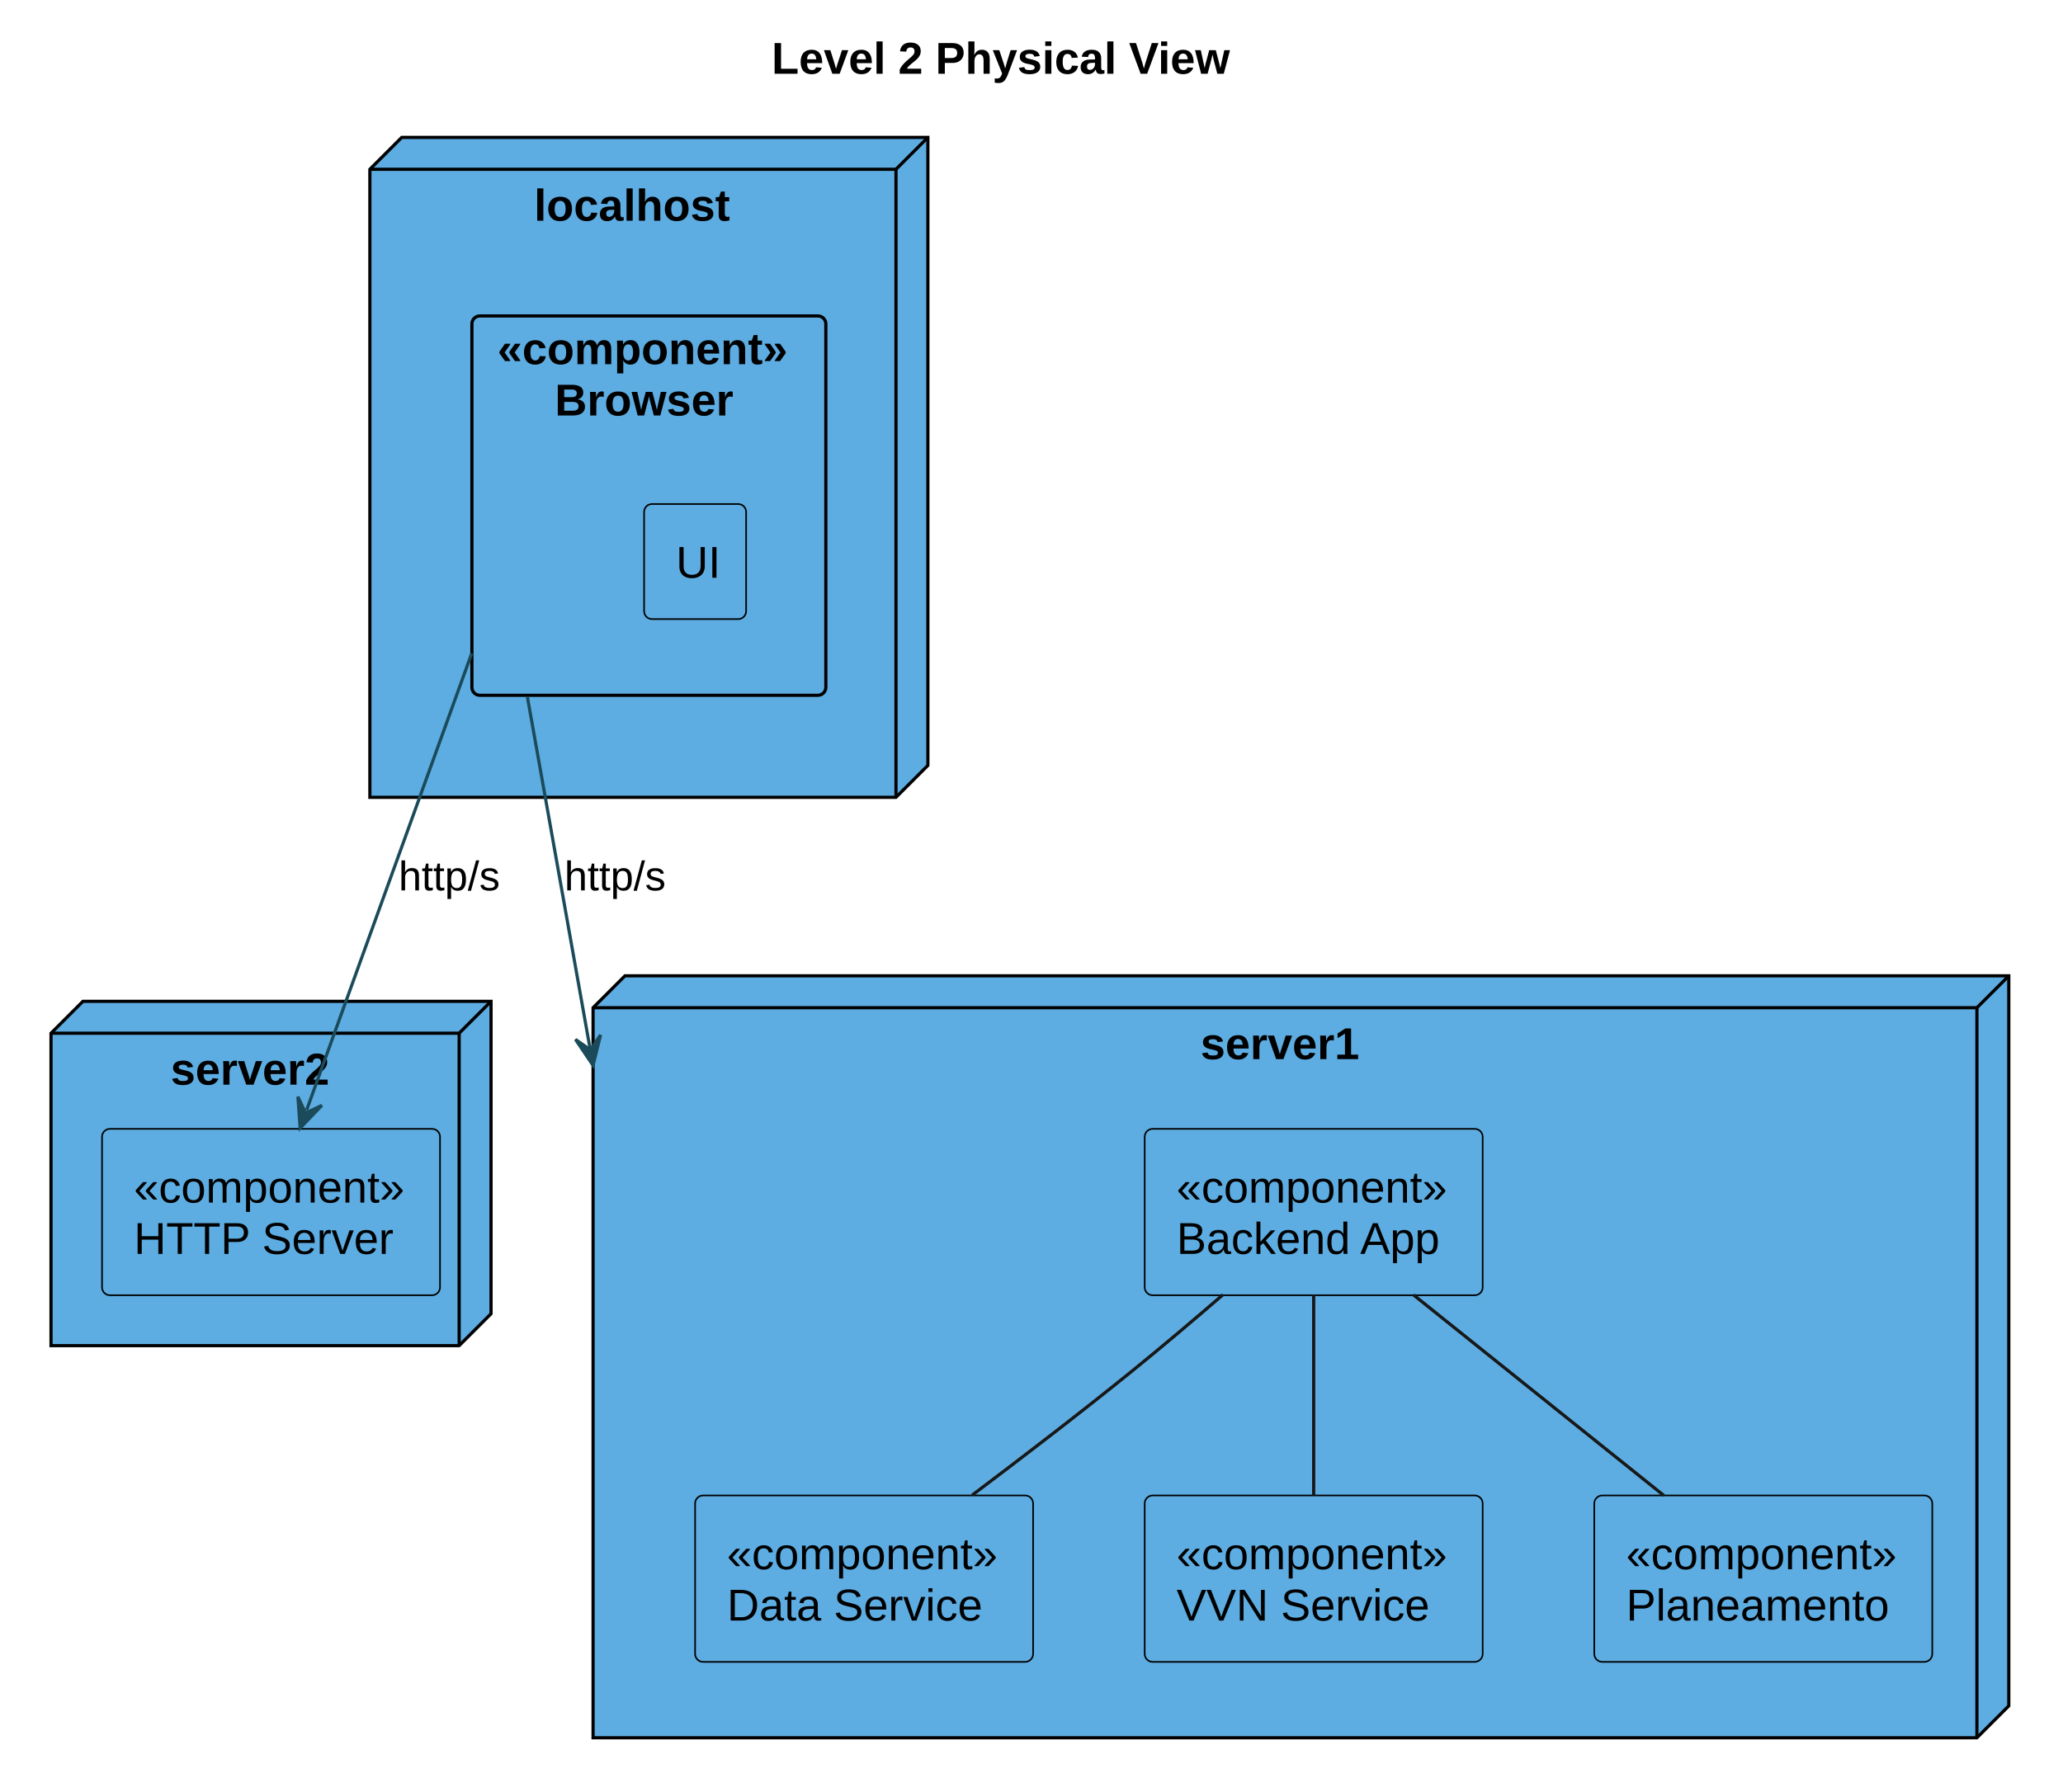
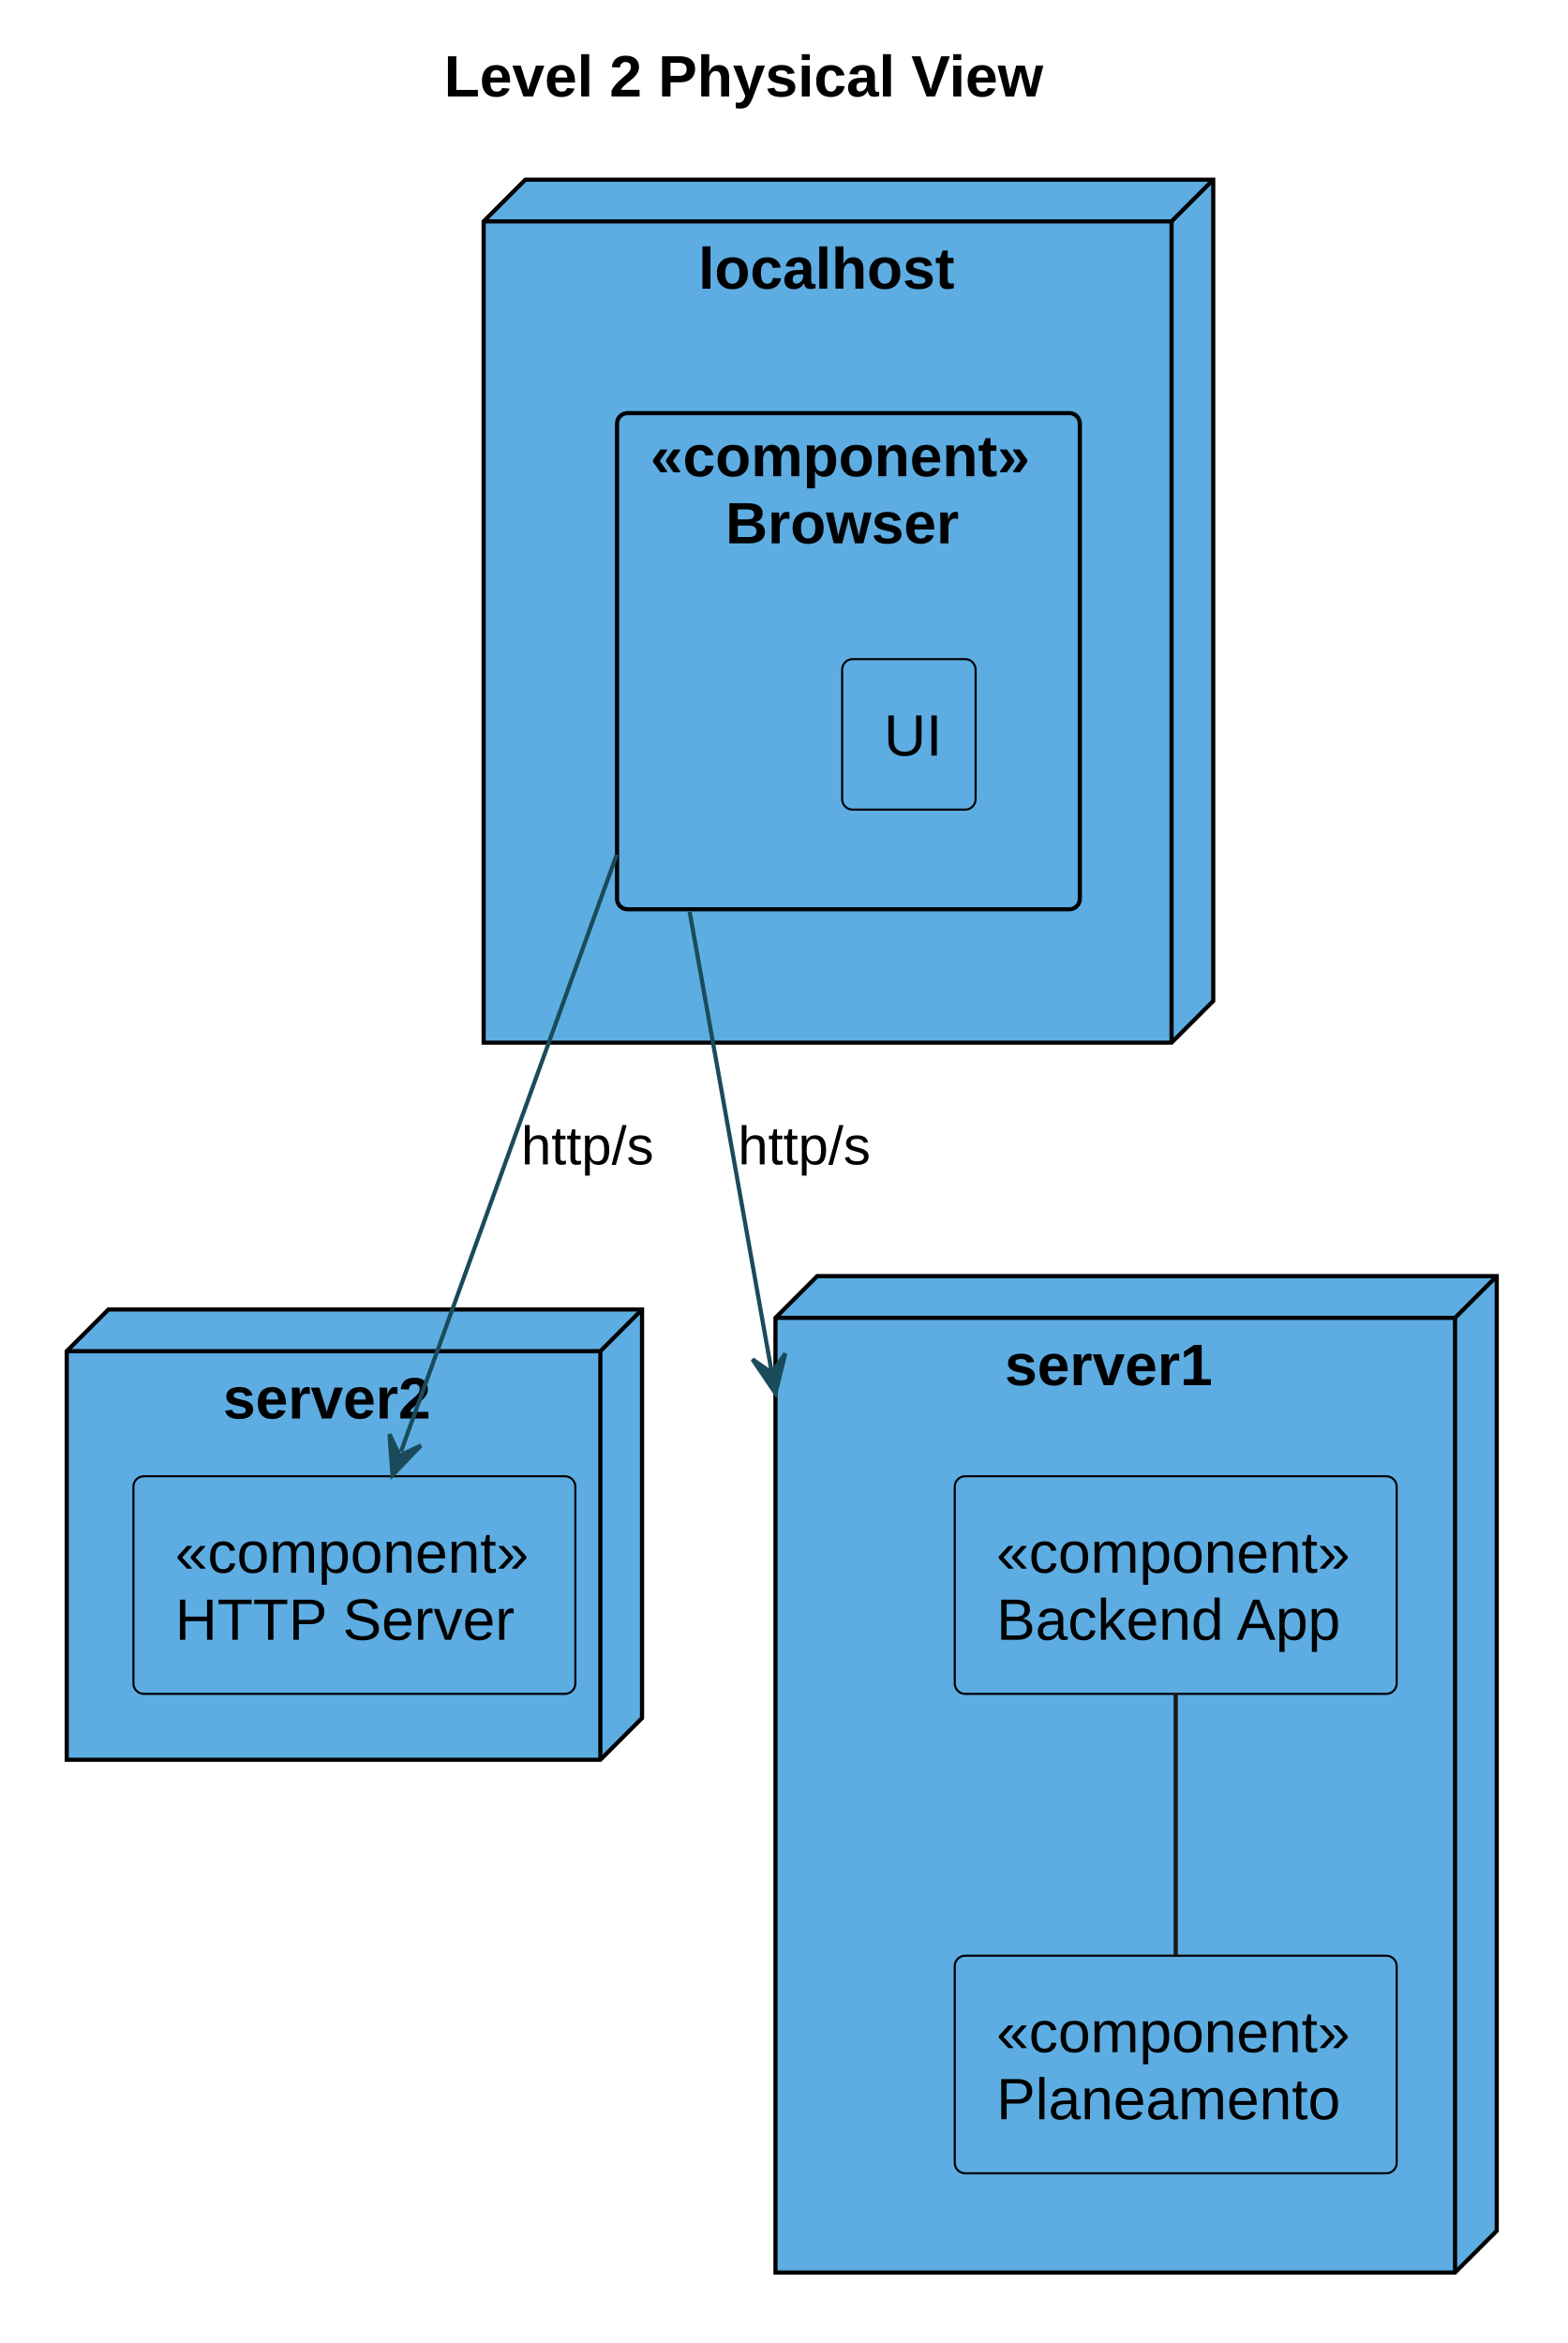
- <svg xmlns="http://www.w3.org/2000/svg" contentStyleType="text/css" height="562px" preserveAspectRatio="none" style="width:647px;height:562px;background:#FFFFFF;" version="1.1" viewBox="0 0 647 562" width="647px" zoomAndPan="magnify">
+ <svg xmlns="http://www.w3.org/2000/svg" contentStyleType="text/css" height="562px" preserveAspectRatio="none" style="width:376px;height:562px;background:#FFFFFF;" version="1.1" viewBox="0 0 376 562" width="376px" zoomAndPan="magnify">
  <defs />
  <g>
-     <text fill="#000000" font-family="Arial" font-size="14" font-weight="bold" lengthAdjust="spacing" textLength="149" x="242" y="23.132">Level 2 Physical View</text>
+     <text fill="#000000" font-family="Arial" font-size="14" font-weight="bold" lengthAdjust="spacing" textLength="149" x="106.5" y="23.132">Level 2 Physical View</text>
    <g id="cluster_CLIENT">
      <polygon fill="#5DADE2" points="116,53.099,126,43.099,291,43.099,291,240.099,281,250.099,116,250.099,116,53.099" style="stroke:#000000;stroke-width:1.0;" />
      <line style="stroke:#000000;stroke-width:1.0;" x1="281" x2="291" y1="53.099" y2="43.099" />
      <line style="stroke:#000000;stroke-width:1.0;" x1="116" x2="281" y1="53.099" y2="53.099" />
      <line style="stroke:#000000;stroke-width:1.0;" x1="281" x2="281" y1="53.099" y2="250.099" />
      <text fill="#000000" font-family="Arial" font-size="14" font-weight="bold" lengthAdjust="spacing" textLength="64" x="167.5" y="69.231">localhost</text>
    </g>
    <g id="cluster_BROWSER">
      <rect fill="#5DADE2" height="119" rx="2.5" ry="2.5" style="stroke:#000000;stroke-width:1.0;" width="111" x="148" y="99.099" />
      <text fill="#000000" font-family="Arial" font-size="14" font-weight="bold" lengthAdjust="spacing" textLength="95" x="156" y="114.231">«component»</text>
      <text fill="#000000" font-family="Arial" font-size="14" font-weight="bold" lengthAdjust="spacing" textLength="59" x="174" y="130.329">Browser</text>
    </g>
    <g id="cluster_WEB">
      <polygon fill="#5DADE2" points="16,324.099,26,314.099,154,314.099,154,412.099,144,422.099,16,422.099,16,324.099" style="stroke:#000000;stroke-width:1.0;" />
      <line style="stroke:#000000;stroke-width:1.0;" x1="144" x2="154" y1="324.099" y2="314.099" />
      <line style="stroke:#000000;stroke-width:1.0;" x1="16" x2="144" y1="324.099" y2="324.099" />
      <line style="stroke:#000000;stroke-width:1.0;" x1="144" x2="144" y1="324.099" y2="422.099" />
      <text fill="#000000" font-family="Arial" font-size="14" font-weight="bold" lengthAdjust="spacing" textLength="55" x="53.5" y="340.231">server2</text>
    </g>
    <g id="cluster_APP">
-       <polygon fill="#5DADE2" points="186,316.099,196,306.099,630,306.099,630,535.099,620,545.099,186,545.099,186,316.099" style="stroke:#000000;stroke-width:1.0;" />
-       <line style="stroke:#000000;stroke-width:1.0;" x1="620" x2="630" y1="316.099" y2="306.099" />
-       <line style="stroke:#000000;stroke-width:1.0;" x1="186" x2="620" y1="316.099" y2="316.099" />
-       <line style="stroke:#000000;stroke-width:1.0;" x1="620" x2="620" y1="316.099" y2="545.099" />
-       <text fill="#000000" font-family="Arial" font-size="14" font-weight="bold" lengthAdjust="spacing" textLength="55" x="376.5" y="332.231">server1</text>
+       <polygon fill="#5DADE2" points="186,316.099,196,306.099,359,306.099,359,535.099,349,545.099,186,545.099,186,316.099" style="stroke:#000000;stroke-width:1.0;" />
+       <line style="stroke:#000000;stroke-width:1.0;" x1="349" x2="359" y1="316.099" y2="306.099" />
+       <line style="stroke:#000000;stroke-width:1.0;" x1="186" x2="349" y1="316.099" y2="316.099" />
+       <line style="stroke:#000000;stroke-width:1.0;" x1="349" x2="349" y1="316.099" y2="545.099" />
+       <text fill="#000000" font-family="Arial" font-size="14" font-weight="bold" lengthAdjust="spacing" textLength="55" x="241" y="332.231">server1</text>
    </g>
    <g id="elem_UI">
      <rect fill="#5DADE2" height="36.099" rx="2.5" ry="2.5" style="stroke:#000000;stroke-width:0.5;" width="32" x="202" y="158.099" />
      <text fill="#000000" font-family="Arial" font-size="14" lengthAdjust="spacing" textLength="12" x="212" y="181.231">UI</text>
    </g>
    <g id="elem_WEBHTTP">
      <rect fill="#5DADE2" height="52.197" rx="2.5" ry="2.5" style="stroke:#000000;stroke-width:0.5;" width="106" x="32" y="354.099" />
      <text fill="#000000" font-family="Arial" font-size="14" lengthAdjust="spacing" textLength="86" x="42" y="377.231">«component»</text>
      <text fill="#000000" font-family="Arial" font-size="14" lengthAdjust="spacing" textLength="82" x="42" y="393.329">HTTP Server</text>
    </g>
    <g id="elem_API">
-       <rect fill="#5DADE2" height="52.197" rx="2.5" ry="2.5" style="stroke:#000000;stroke-width:0.5;" width="106" x="359" y="354.099" />
-       <text fill="#000000" font-family="Arial" font-size="14" lengthAdjust="spacing" textLength="86" x="369" y="377.231">«component»</text>
-       <text fill="#000000" font-family="Arial" font-size="14" lengthAdjust="spacing" textLength="84" x="369" y="393.329">Backend App</text>
-     </g>
-     <g id="elem_DS">
-       <rect fill="#5DADE2" height="52.197" rx="2.5" ry="2.5" style="stroke:#000000;stroke-width:0.5;" width="106" x="218" y="469.099" />
-       <text fill="#000000" font-family="Arial" font-size="14" lengthAdjust="spacing" textLength="86" x="228" y="492.231">«component»</text>
-       <text fill="#000000" font-family="Arial" font-size="14" lengthAdjust="spacing" textLength="81" x="228" y="508.329">Data Service</text>
-     </g>
-     <g id="elem_VVN">
-       <rect fill="#5DADE2" height="52.197" rx="2.5" ry="2.5" style="stroke:#000000;stroke-width:0.5;" width="106" x="359" y="469.099" />
-       <text fill="#000000" font-family="Arial" font-size="14" lengthAdjust="spacing" textLength="86" x="369" y="492.231">«component»</text>
-       <text fill="#000000" font-family="Arial" font-size="14" lengthAdjust="spacing" textLength="78" x="369" y="508.329">VVN Service</text>
+       <rect fill="#5DADE2" height="52.197" rx="2.5" ry="2.5" style="stroke:#000000;stroke-width:0.5;" width="106" x="229" y="354.099" />
+       <text fill="#000000" font-family="Arial" font-size="14" lengthAdjust="spacing" textLength="86" x="239" y="377.231">«component»</text>
+       <text fill="#000000" font-family="Arial" font-size="14" lengthAdjust="spacing" textLength="84" x="239" y="393.329">Backend App</text>
    </g>
    <g id="elem_PLAN">
-       <rect fill="#5DADE2" height="52.197" rx="2.5" ry="2.5" style="stroke:#000000;stroke-width:0.5;" width="106" x="500" y="469.099" />
-       <text fill="#000000" font-family="Arial" font-size="14" lengthAdjust="spacing" textLength="86" x="510" y="492.231">«component»</text>
-       <text fill="#000000" font-family="Arial" font-size="14" lengthAdjust="spacing" textLength="83" x="510" y="508.329">Planeamento</text>
-     </g>
-     <g id="link_API_DS">
-       <path d="M383.57,406.109 C374.53,413.909 364.43,422.459 355,430.099 C338.76,443.249 320.32,457.379 304.87,469.009 " fill="none" id="API-DS" style="stroke:#181818;stroke-width:1.0;" />
-     </g>
-     <g id="link_API_VVN">
-       <path d="M412,406.179 C412,424.899 412,450.379 412,469.089 " fill="none" id="API-VVN" style="stroke:#181818;stroke-width:1.0;" />
+       <rect fill="#5DADE2" height="52.197" rx="2.5" ry="2.5" style="stroke:#000000;stroke-width:0.5;" width="106" x="229" y="469.099" />
+       <text fill="#000000" font-family="Arial" font-size="14" lengthAdjust="spacing" textLength="86" x="239" y="492.231">«component»</text>
+       <text fill="#000000" font-family="Arial" font-size="14" lengthAdjust="spacing" textLength="83" x="239" y="508.329">Planeamento</text>
    </g>
    <g id="link_API_PLAN">
-       <path d="M443.29,406.179 C466.66,424.899 498.45,450.379 521.8,469.089 " fill="none" id="API-PLAN" style="stroke:#181818;stroke-width:1.0;" />
+       <path d="M282,406.179 C282,424.899 282,450.379 282,469.089 " fill="none" id="API-PLAN" style="stroke:#181818;stroke-width:1.0;" />
    </g>
    <g id="link_BROWSER_WEBHTTP">
      <path d="M147.936,204.95 C147.858,205.165 147.78,205.381 147.701,205.599 C147.544,206.034 147.386,206.472 147.226,206.914 C146.906,207.798 146.581,208.698 146.251,209.611 C144.931,213.264 143.529,217.143 142.061,221.205 C139.125,229.328 135.927,238.179 132.591,247.409 C119.25,284.326 105.764,321.646 96.169,348.196 " fill="none" id="BROWSER-to-WEBHTTP" style="stroke:#1B4B5A;stroke-width:1.0;" />
      <polygon fill="#1B4B5A" points="94.13,353.839,100.951,346.734,95.829,349.136,93.427,344.015,94.13,353.839" style="stroke:#1B4B5A;stroke-width:1.0;" />
      <text fill="#000000" font-family="Arial" font-size="13" lengthAdjust="spacing" textLength="33" x="125" y="279.293">http/s</text>
    </g>
    <g id="link_BROWSER_APP">
      <path d="M165.415,218.698 C165.472,219.014 165.528,219.331 165.585,219.649 C165.698,220.286 165.813,220.928 165.928,221.574 C166.158,222.867 166.392,224.178 166.628,225.505 C167.575,230.815 168.569,236.394 169.595,242.153 C171.647,253.67 173.827,265.904 176.007,278.137 C178.188,290.371 180.367,302.604 182.419,314.118 C183.445,319.875 184.439,325.452 185.385,330.76 C185.503,331.424 185.62,332.083 185.737,332.738 C185.795,333.065 185.853,333.392 185.911,333.717 C185.94,333.88 184.917,328.135 184.946,328.297 " fill="none" id="BROWSER-to-APP" style="stroke:#1B4B5A;stroke-width:1.0;" />
      <polygon fill="#1B4B5A" points="185.998,334.204,188.357,324.642,185.121,329.281,180.481,326.045,185.998,334.204" style="stroke:#1B4B5A;stroke-width:1.0;" />
      <text fill="#000000" font-family="Arial" font-size="13" lengthAdjust="spacing" textLength="33" x="177" y="279.293">http/s</text>
    </g>
  </g>
</svg>
